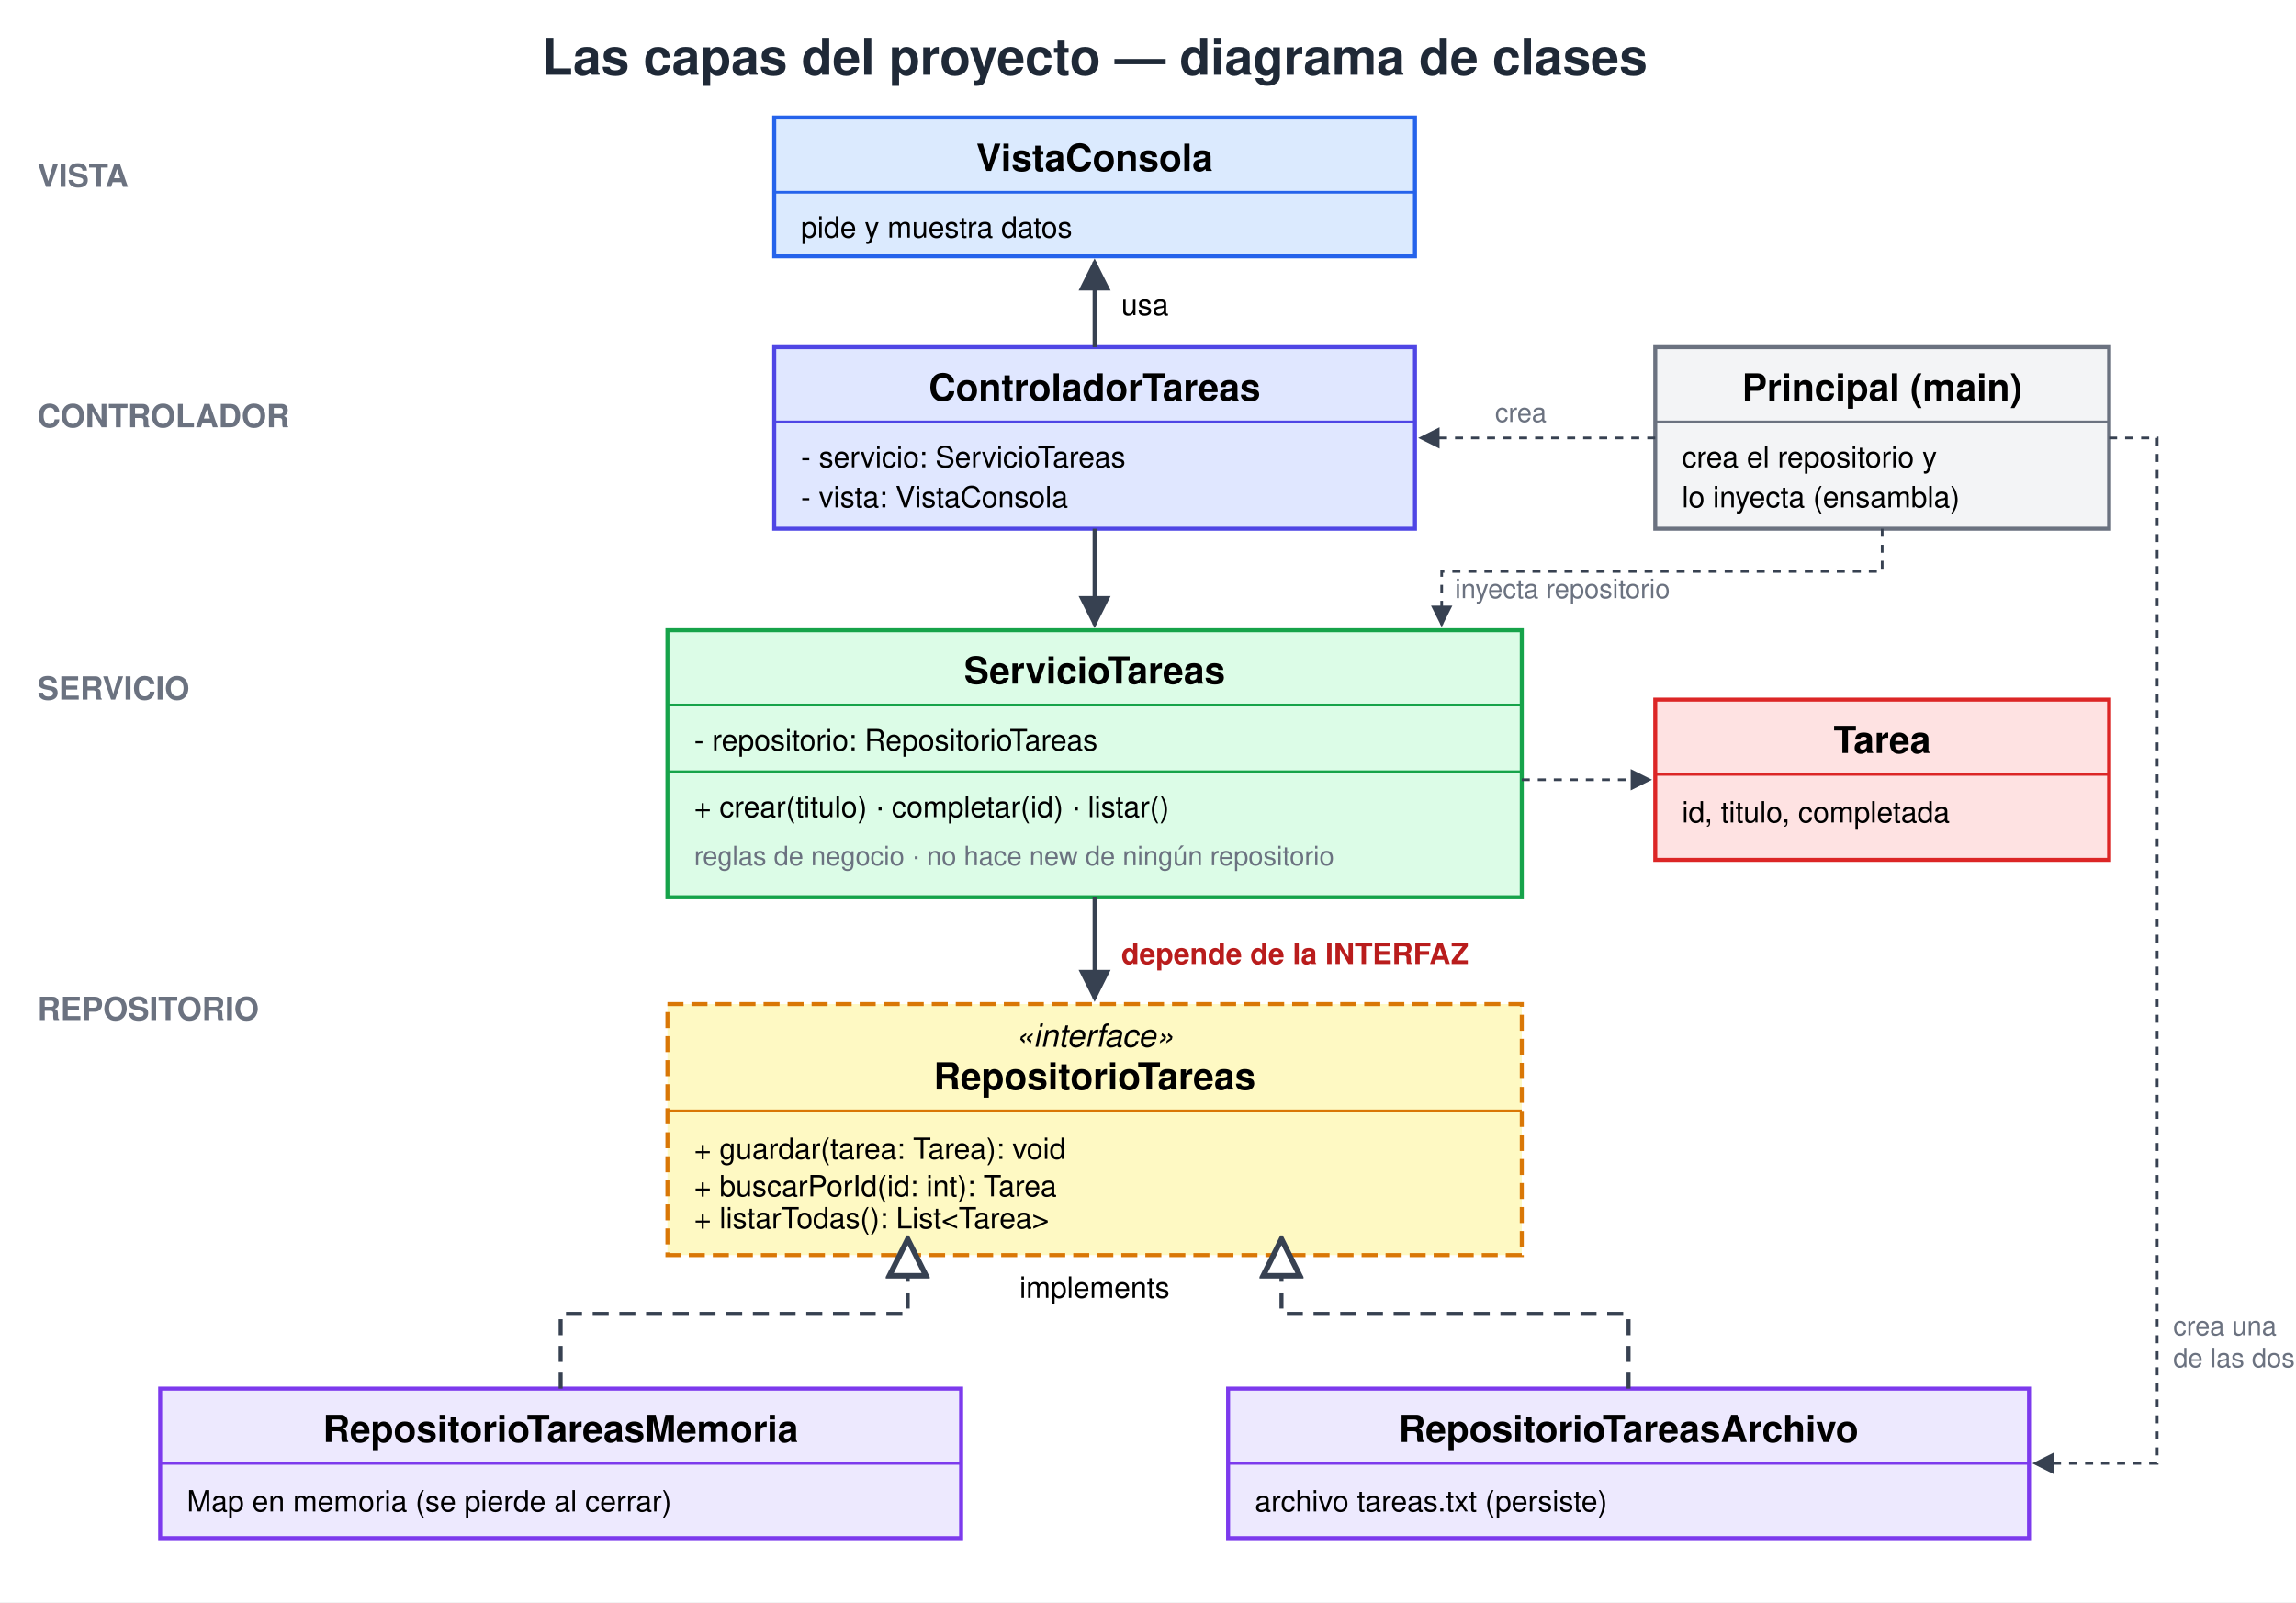
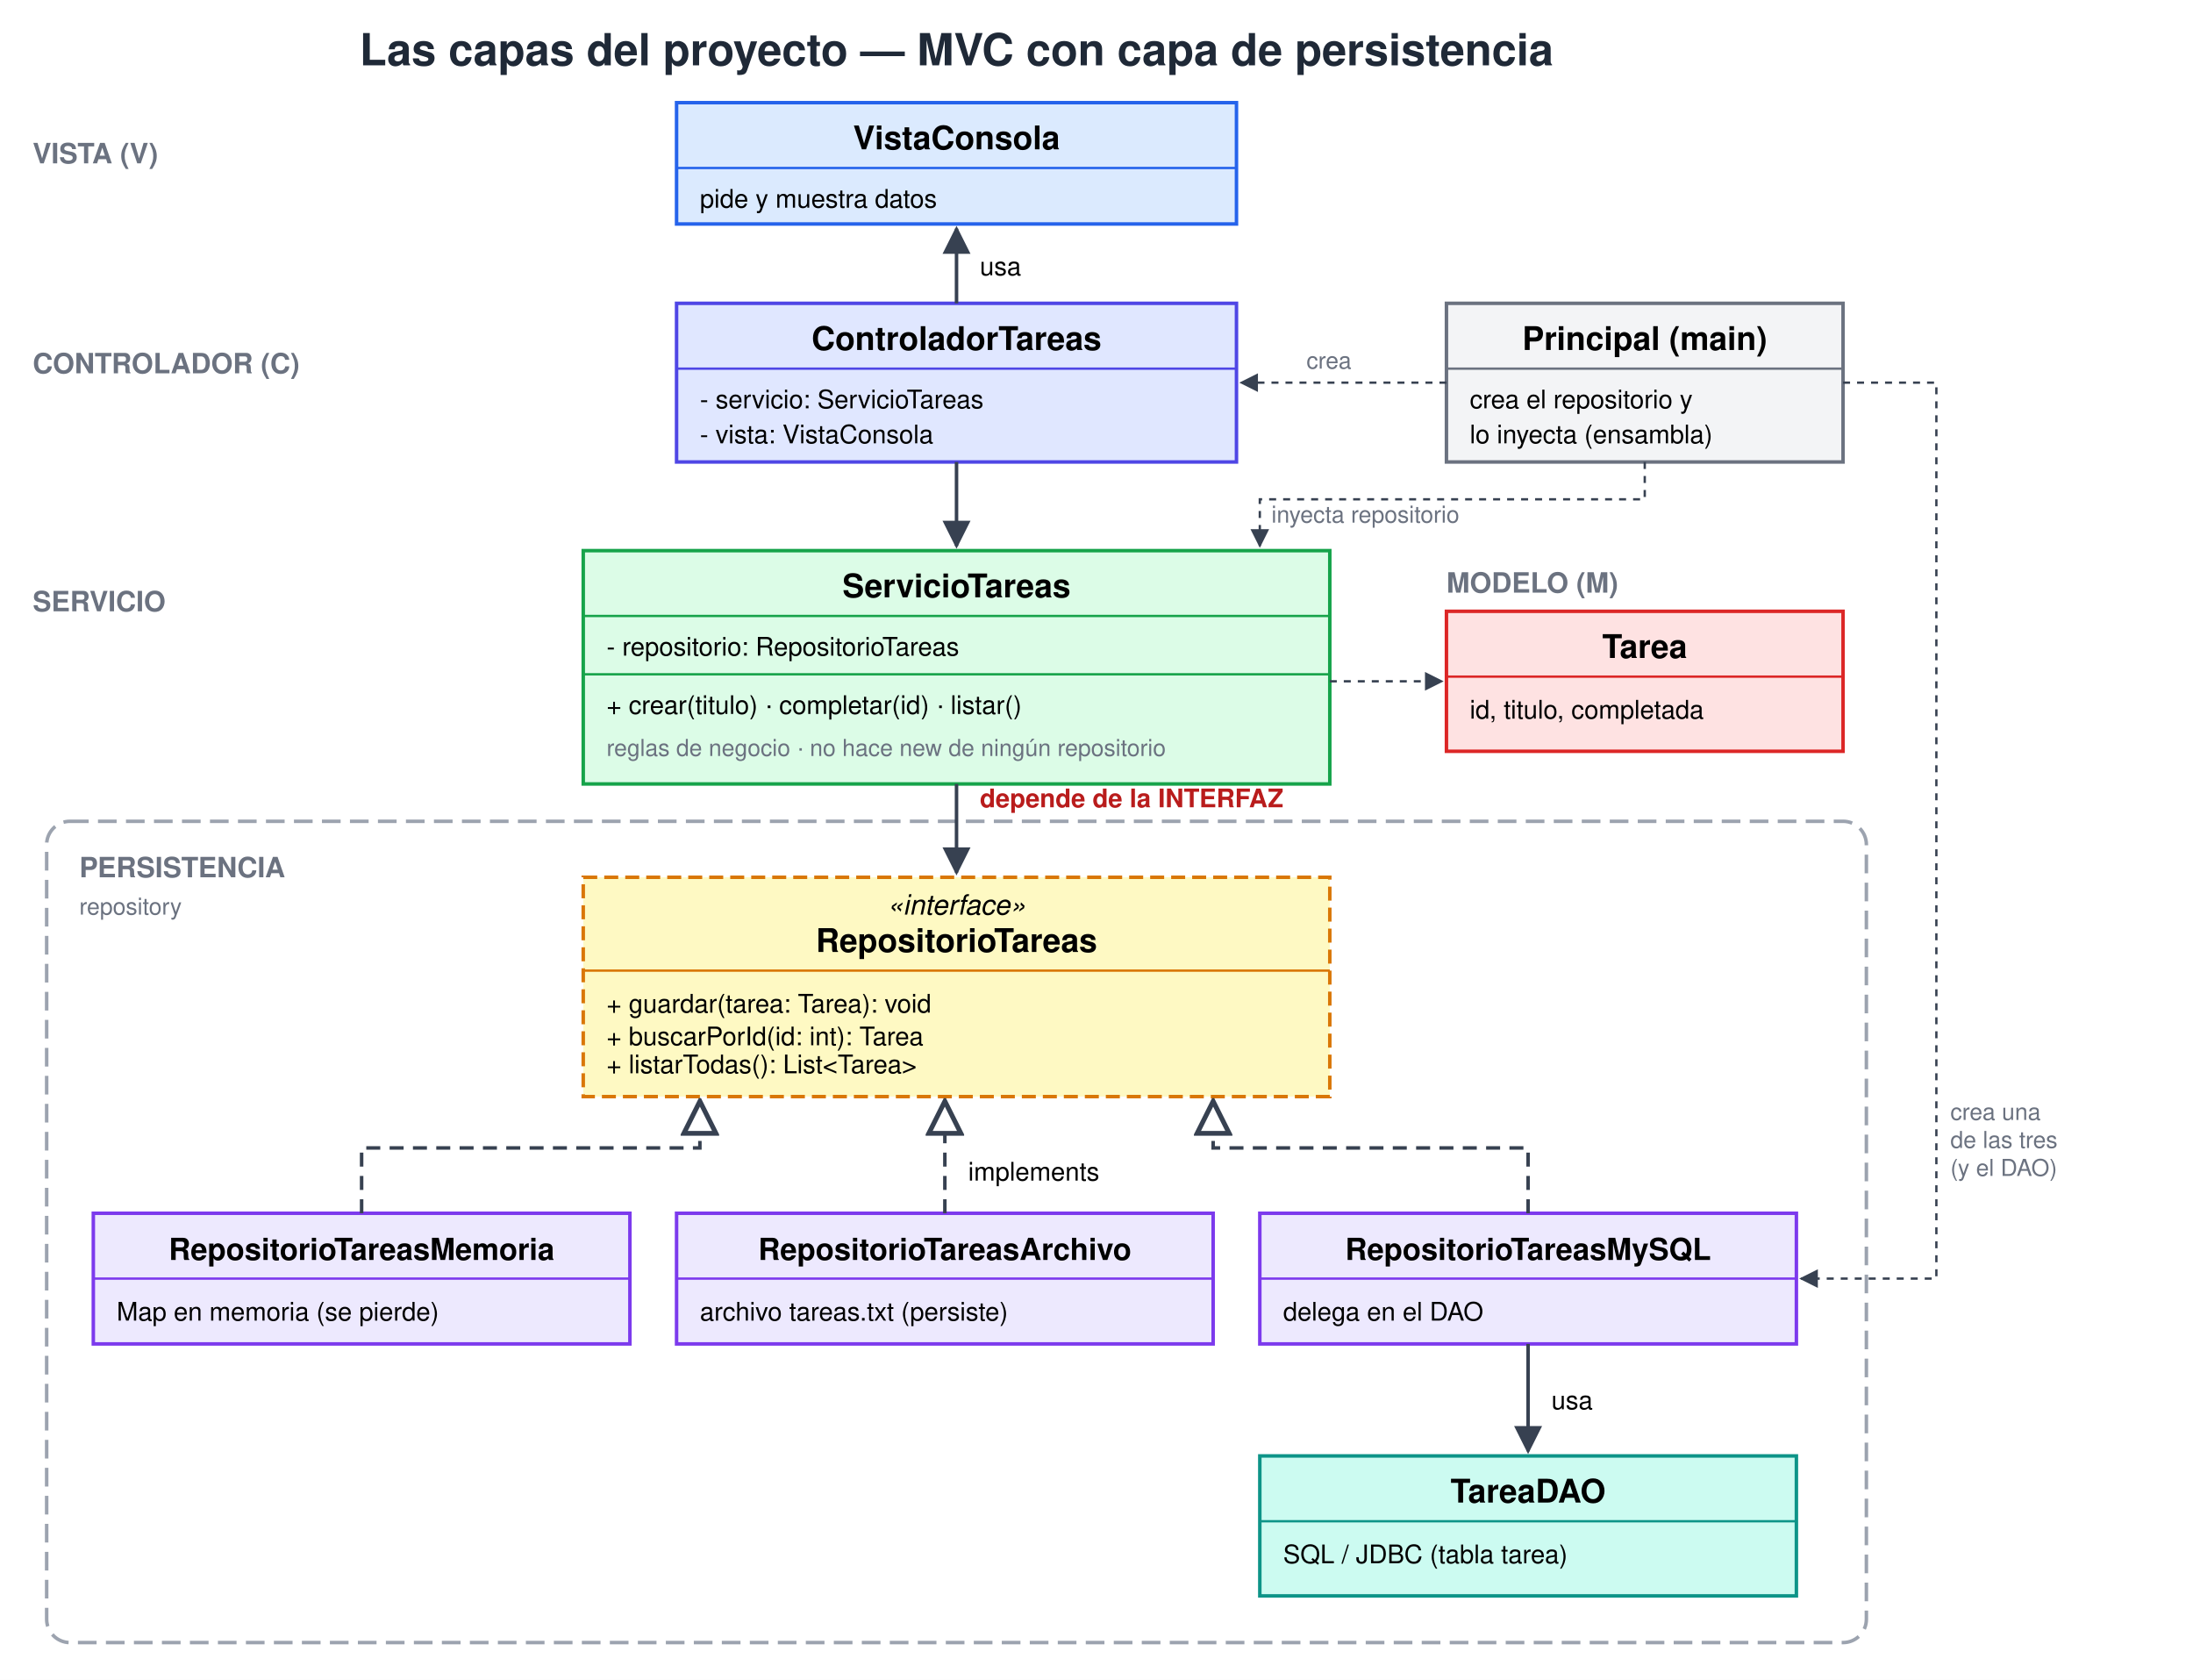
- <svg xmlns="http://www.w3.org/2000/svg" viewBox="0 0 860 600" font-family="Helvetica, Arial, sans-serif">
+ <svg xmlns="http://www.w3.org/2000/svg" viewBox="0 0 940 720" font-family="Helvetica, Arial, sans-serif">
  <defs>
    <marker id="a" viewBox="0 0 10 10" refX="9" refY="5" markerWidth="8" markerHeight="8" orient="auto">
      <path d="M0,0 L10,5 L0,10 z" fill="#374151" />
    </marker>
    <marker id="t" viewBox="0 0 12 12" refX="11" refY="6" markerWidth="11" markerHeight="11" orient="auto">
      <path d="M1,1 L11,6 L1,11 z" fill="#fff" stroke="#374151" stroke-width="1.5" />
    </marker>
  </defs>
-   <rect width="860" height="600" fill="#fff" />
-   <text x="410" y="28" text-anchor="middle" font-size="19" font-weight="bold" fill="#1f2937">Las capas del proyecto — diagrama de clases</text>
-   <text x="14" y="70" font-size="12" font-weight="bold" fill="#6b7280">VISTA</text>
-   <text x="14" y="160" font-size="12" font-weight="bold" fill="#6b7280">CONTROLADOR</text>
+   <rect width="940" height="720" fill="#fff" />
+   <text x="410" y="28" text-anchor="middle" font-size="19" font-weight="bold" fill="#1f2937">Las capas del proyecto — MVC con capa de persistencia</text>
+   <text x="14" y="70" font-size="12" font-weight="bold" fill="#6b7280">VISTA (V)</text>
+   <text x="14" y="160" font-size="12" font-weight="bold" fill="#6b7280">CONTROLADOR (C)</text>
  <text x="14" y="262" font-size="12" font-weight="bold" fill="#6b7280">SERVICIO</text>
-   <text x="14" y="382" font-size="12" font-weight="bold" fill="#6b7280">REPOSITORIO</text>
+   <rect x="20" y="352" width="780" height="352" rx="10" fill="none" stroke="#9ca3af" stroke-width="1.5" stroke-dasharray="8 4" />
+   <text x="34" y="376" font-size="12" font-weight="bold" fill="#6b7280">PERSISTENCIA</text>
+   <text x="34" y="392" font-size="10" fill="#6b7280">repository</text>
  <rect x="290" y="44" width="240" height="52" fill="#dbeafe" stroke="#2563eb" stroke-width="1.5" />
  <text x="410" y="64" text-anchor="middle" font-size="14" font-weight="bold">VistaConsola</text>
  <line x1="290" y1="72" x2="530" y2="72" stroke="#2563eb" />
  <text x="300" y="89" font-size="11">pide y muestra datos</text>
  <rect x="290" y="130" width="240" height="68" fill="#e0e7ff" stroke="#4f46e5" stroke-width="1.5" />
  <text x="410" y="150" text-anchor="middle" font-size="14" font-weight="bold">ControladorTareas</text>
  <line x1="290" y1="158" x2="530" y2="158" stroke="#4f46e5" />
  <text x="300" y="175" font-size="11">- servicio: ServicioTareas</text>
  <text x="300" y="190" font-size="11">- vista: VistaConsola</text>
  <rect x="250" y="236" width="320" height="100" fill="#dcfce7" stroke="#16a34a" stroke-width="1.5" />
  <text x="410" y="256" text-anchor="middle" font-size="14" font-weight="bold">ServicioTareas</text>
  <line x1="250" y1="264" x2="570" y2="264" stroke="#16a34a" />
  <text x="260" y="281" font-size="11">- repositorio: RepositorioTareas</text>
  <line x1="250" y1="289" x2="570" y2="289" stroke="#16a34a" />
  <text x="260" y="306" font-size="11">+ crear(titulo) · completar(id) · listar()</text>
  <text x="260" y="324" font-size="10" fill="#6b7280">reglas de negocio · no hace new de ningún repositorio</text>
  <rect x="250" y="376" width="320" height="94" fill="#fef9c3" stroke="#d97706" stroke-width="1.5" stroke-dasharray="6 3" />
  <text x="410" y="392" text-anchor="middle" font-size="12" font-style="italic">«interface»</text>
  <text x="410" y="408" text-anchor="middle" font-size="14" font-weight="bold">RepositorioTareas</text>
  <line x1="250" y1="416" x2="570" y2="416" stroke="#d97706" />
  <text x="260" y="434" font-size="11">+ guardar(tarea: Tarea): void</text>
  <text x="260" y="448" font-size="11">+ buscarPorId(id: int): Tarea</text>
  <text x="260" y="460" font-size="11">+ listarTodas(): List&lt;Tarea&gt;</text>
-   <rect x="60" y="520" width="300" height="56" fill="#ede9fe" stroke="#7c3aed" stroke-width="1.5" />
-   <text x="210" y="540" text-anchor="middle" font-size="14" font-weight="bold">RepositorioTareasMemoria</text>
-   <line x1="60" y1="548" x2="360" y2="548" stroke="#7c3aed" />
-   <text x="70" y="566" font-size="11">Map en memoria (se pierde al cerrar)</text>
-   <rect x="460" y="520" width="300" height="56" fill="#ede9fe" stroke="#7c3aed" stroke-width="1.5" />
-   <text x="610" y="540" text-anchor="middle" font-size="14" font-weight="bold">RepositorioTareasArchivo</text>
-   <line x1="460" y1="548" x2="760" y2="548" stroke="#7c3aed" />
-   <text x="470" y="566" font-size="11">archivo tareas.txt (persiste)</text>
+   <rect x="40" y="520" width="230" height="56" fill="#ede9fe" stroke="#7c3aed" stroke-width="1.5" />
+   <text x="155" y="540" text-anchor="middle" font-size="13" font-weight="bold">RepositorioTareasMemoria</text>
+   <line x1="40" y1="548" x2="270" y2="548" stroke="#7c3aed" />
+   <text x="50" y="566" font-size="11">Map en memoria (se pierde)</text>
+   <rect x="290" y="520" width="230" height="56" fill="#ede9fe" stroke="#7c3aed" stroke-width="1.5" />
+   <text x="405" y="540" text-anchor="middle" font-size="13" font-weight="bold">RepositorioTareasArchivo</text>
+   <line x1="290" y1="548" x2="520" y2="548" stroke="#7c3aed" />
+   <text x="300" y="566" font-size="11">archivo tareas.txt (persiste)</text>
+   <rect x="540" y="520" width="230" height="56" fill="#ede9fe" stroke="#7c3aed" stroke-width="1.5" />
+   <text x="655" y="540" text-anchor="middle" font-size="13" font-weight="bold">RepositorioTareasMySQL</text>
+   <line x1="540" y1="548" x2="770" y2="548" stroke="#7c3aed" />
+   <text x="550" y="566" font-size="11">delega en el DAO</text>
+   <rect x="540" y="624" width="230" height="60" fill="#ccfbf1" stroke="#0d9488" stroke-width="1.5" />
+   <text x="655" y="644" text-anchor="middle" font-size="14" font-weight="bold">TareaDAO</text>
+   <line x1="540" y1="652" x2="770" y2="652" stroke="#0d9488" />
+   <text x="550" y="670" font-size="11">SQL / JDBC (tabla tarea)</text>
+   <text x="620" y="254" font-size="12" font-weight="bold" fill="#6b7280">MODELO (M)</text>
  <rect x="620" y="262" width="170" height="60" fill="#fee2e2" stroke="#dc2626" stroke-width="1.5" />
  <text x="705" y="282" text-anchor="middle" font-size="14" font-weight="bold">Tarea</text>
  <line x1="620" y1="290" x2="790" y2="290" stroke="#dc2626" />
  <text x="630" y="308" font-size="11">id, titulo, completada</text>
  <rect x="620" y="130" width="170" height="68" fill="#f3f4f6" stroke="#6b7280" stroke-width="1.5" />
  <text x="705" y="150" text-anchor="middle" font-size="14" font-weight="bold">Principal (main)</text>
  <line x1="620" y1="158" x2="790" y2="158" stroke="#6b7280" />
  <text x="630" y="175" font-size="11">crea el repositorio y</text>
  <text x="630" y="190" font-size="11">lo inyecta (ensambla)</text>
  <line x1="410" y1="130" x2="410" y2="98" stroke="#374151" stroke-width="1.5" marker-end="url(#a)" />
  <text x="420" y="118" font-size="11">usa</text>
  <line x1="410" y1="198" x2="410" y2="234" stroke="#374151" stroke-width="1.5" marker-end="url(#a)" />
  <line x1="410" y1="336" x2="410" y2="374" stroke="#374151" stroke-width="1.5" marker-end="url(#a)" />
-   <text x="420" y="361" font-size="11" fill="#b91c1c" font-weight="bold">depende de la INTERFAZ</text>
-   <path d="M210 520 L210 492 L340 492 L340 464" fill="none" stroke="#374151" stroke-width="1.5" stroke-dasharray="6 4" marker-end="url(#t)" />
-   <path d="M610 520 L610 492 L480 492 L480 464" fill="none" stroke="#374151" stroke-width="1.5" stroke-dasharray="6 4" marker-end="url(#t)" />
-   <text x="410" y="486" text-anchor="middle" font-size="11">implements</text>
+   <text x="420" y="346" font-size="11" fill="#b91c1c" font-weight="bold">depende de la INTERFAZ</text>
+   <path d="M155 520 L155 492 L300 492 L300 472" fill="none" stroke="#374151" stroke-width="1.5" stroke-dasharray="6 4" marker-end="url(#t)" />
+   <line x1="405" y1="520" x2="405" y2="472" stroke="#374151" stroke-width="1.5" stroke-dasharray="6 4" marker-end="url(#t)" />
+   <path d="M655 520 L655 492 L520 492 L520 472" fill="none" stroke="#374151" stroke-width="1.5" stroke-dasharray="6 4" marker-end="url(#t)" />
+   <text x="415" y="506" font-size="11">implements</text>
+   <line x1="655" y1="576" x2="655" y2="622" stroke="#374151" stroke-width="1.5" marker-end="url(#a)" />
+   <text x="665" y="604" font-size="11">usa</text>
  <path d="M705 198 L705 214 L540 214 L540 234" fill="none" stroke="#374151" stroke-dasharray="3 3" marker-end="url(#a)" />
  <text x="545" y="224" font-size="10" fill="#6b7280">inyecta repositorio</text>
  <line x1="570" y1="292" x2="618" y2="292" stroke="#374151" stroke-dasharray="3 3" marker-end="url(#a)" />
  <line x1="620" y1="164" x2="532" y2="164" stroke="#374151" stroke-dasharray="3 3" marker-end="url(#a)" />
  <text x="560" y="158" font-size="10" fill="#6b7280">crea</text>
-   <path d="M790 164 L808 164 L808 548 L762 548" fill="none" stroke="#374151" stroke-dasharray="3 3" marker-end="url(#a)" />
-   <text x="814" y="500" font-size="10" fill="#6b7280">crea una</text>
-   <text x="814" y="512" font-size="10" fill="#6b7280">de las dos</text>
+   <path d="M790 164 L830 164 L830 548 L772 548" fill="none" stroke="#374151" stroke-dasharray="3 3" marker-end="url(#a)" />
+   <text x="836" y="480" font-size="10" fill="#6b7280">crea una</text>
+   <text x="836" y="492" font-size="10" fill="#6b7280">de las tres</text>
+   <text x="836" y="504" font-size="10" fill="#6b7280">(y el DAO)</text>
</svg>
